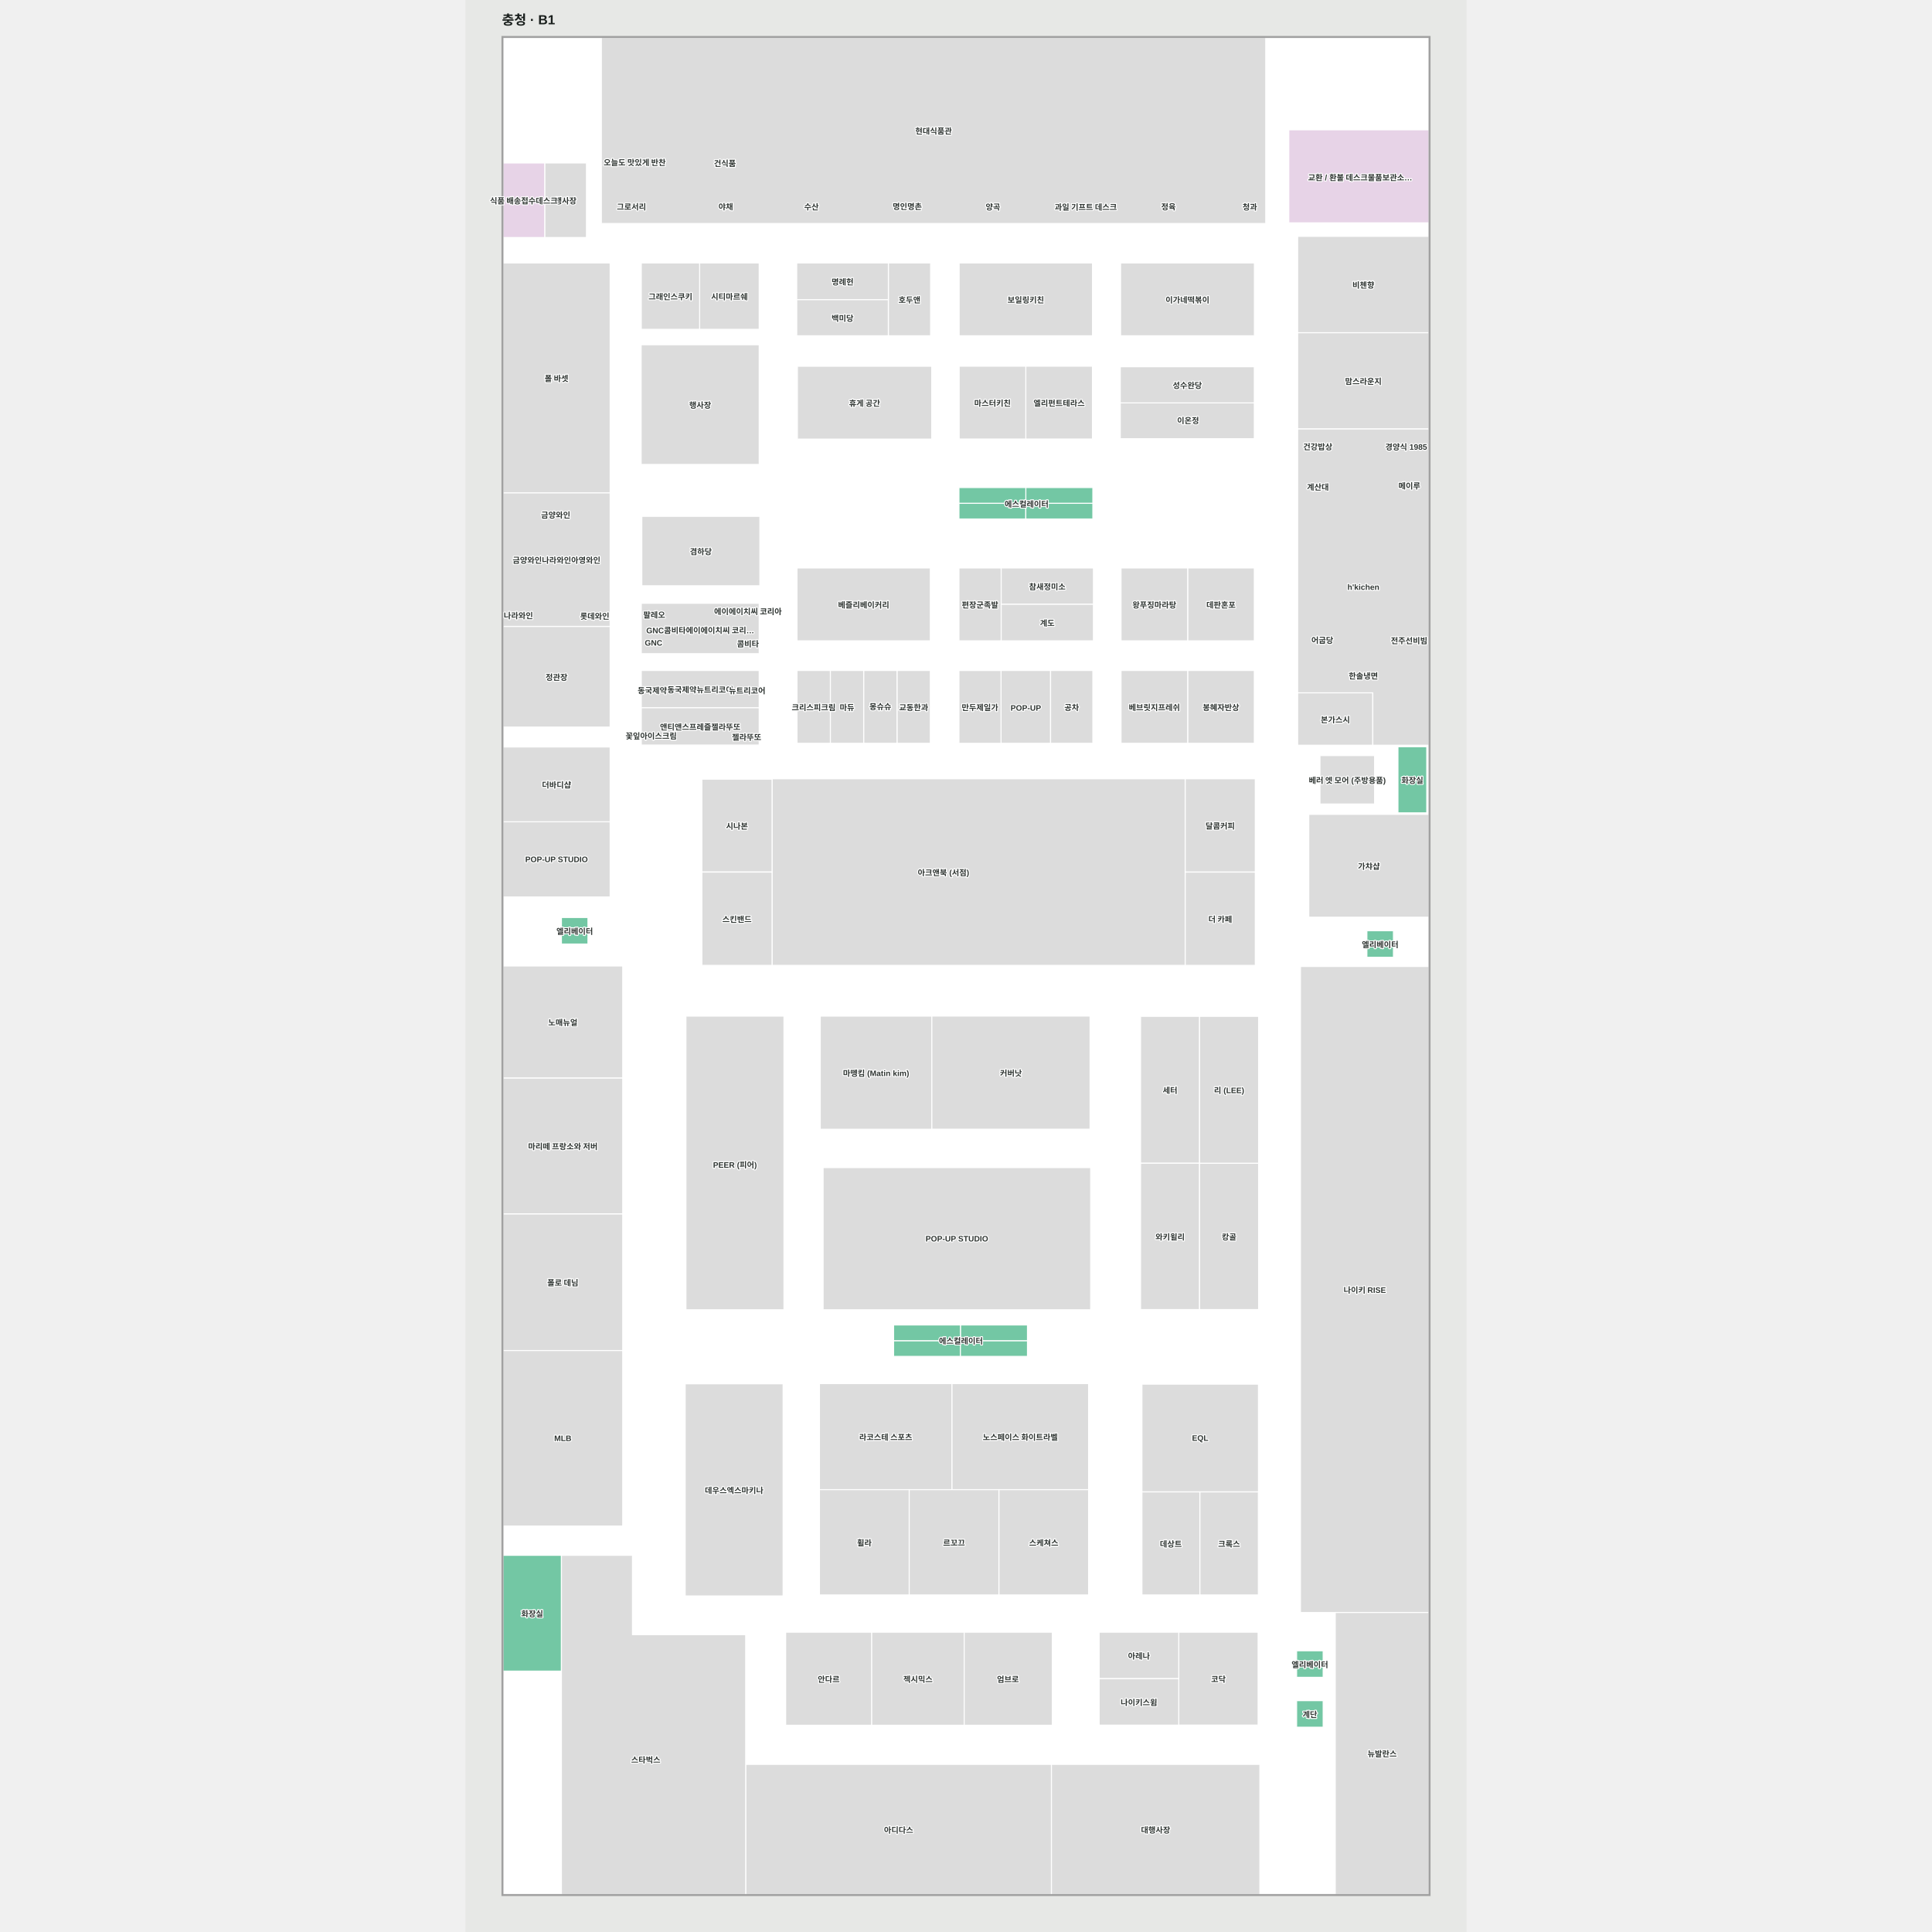
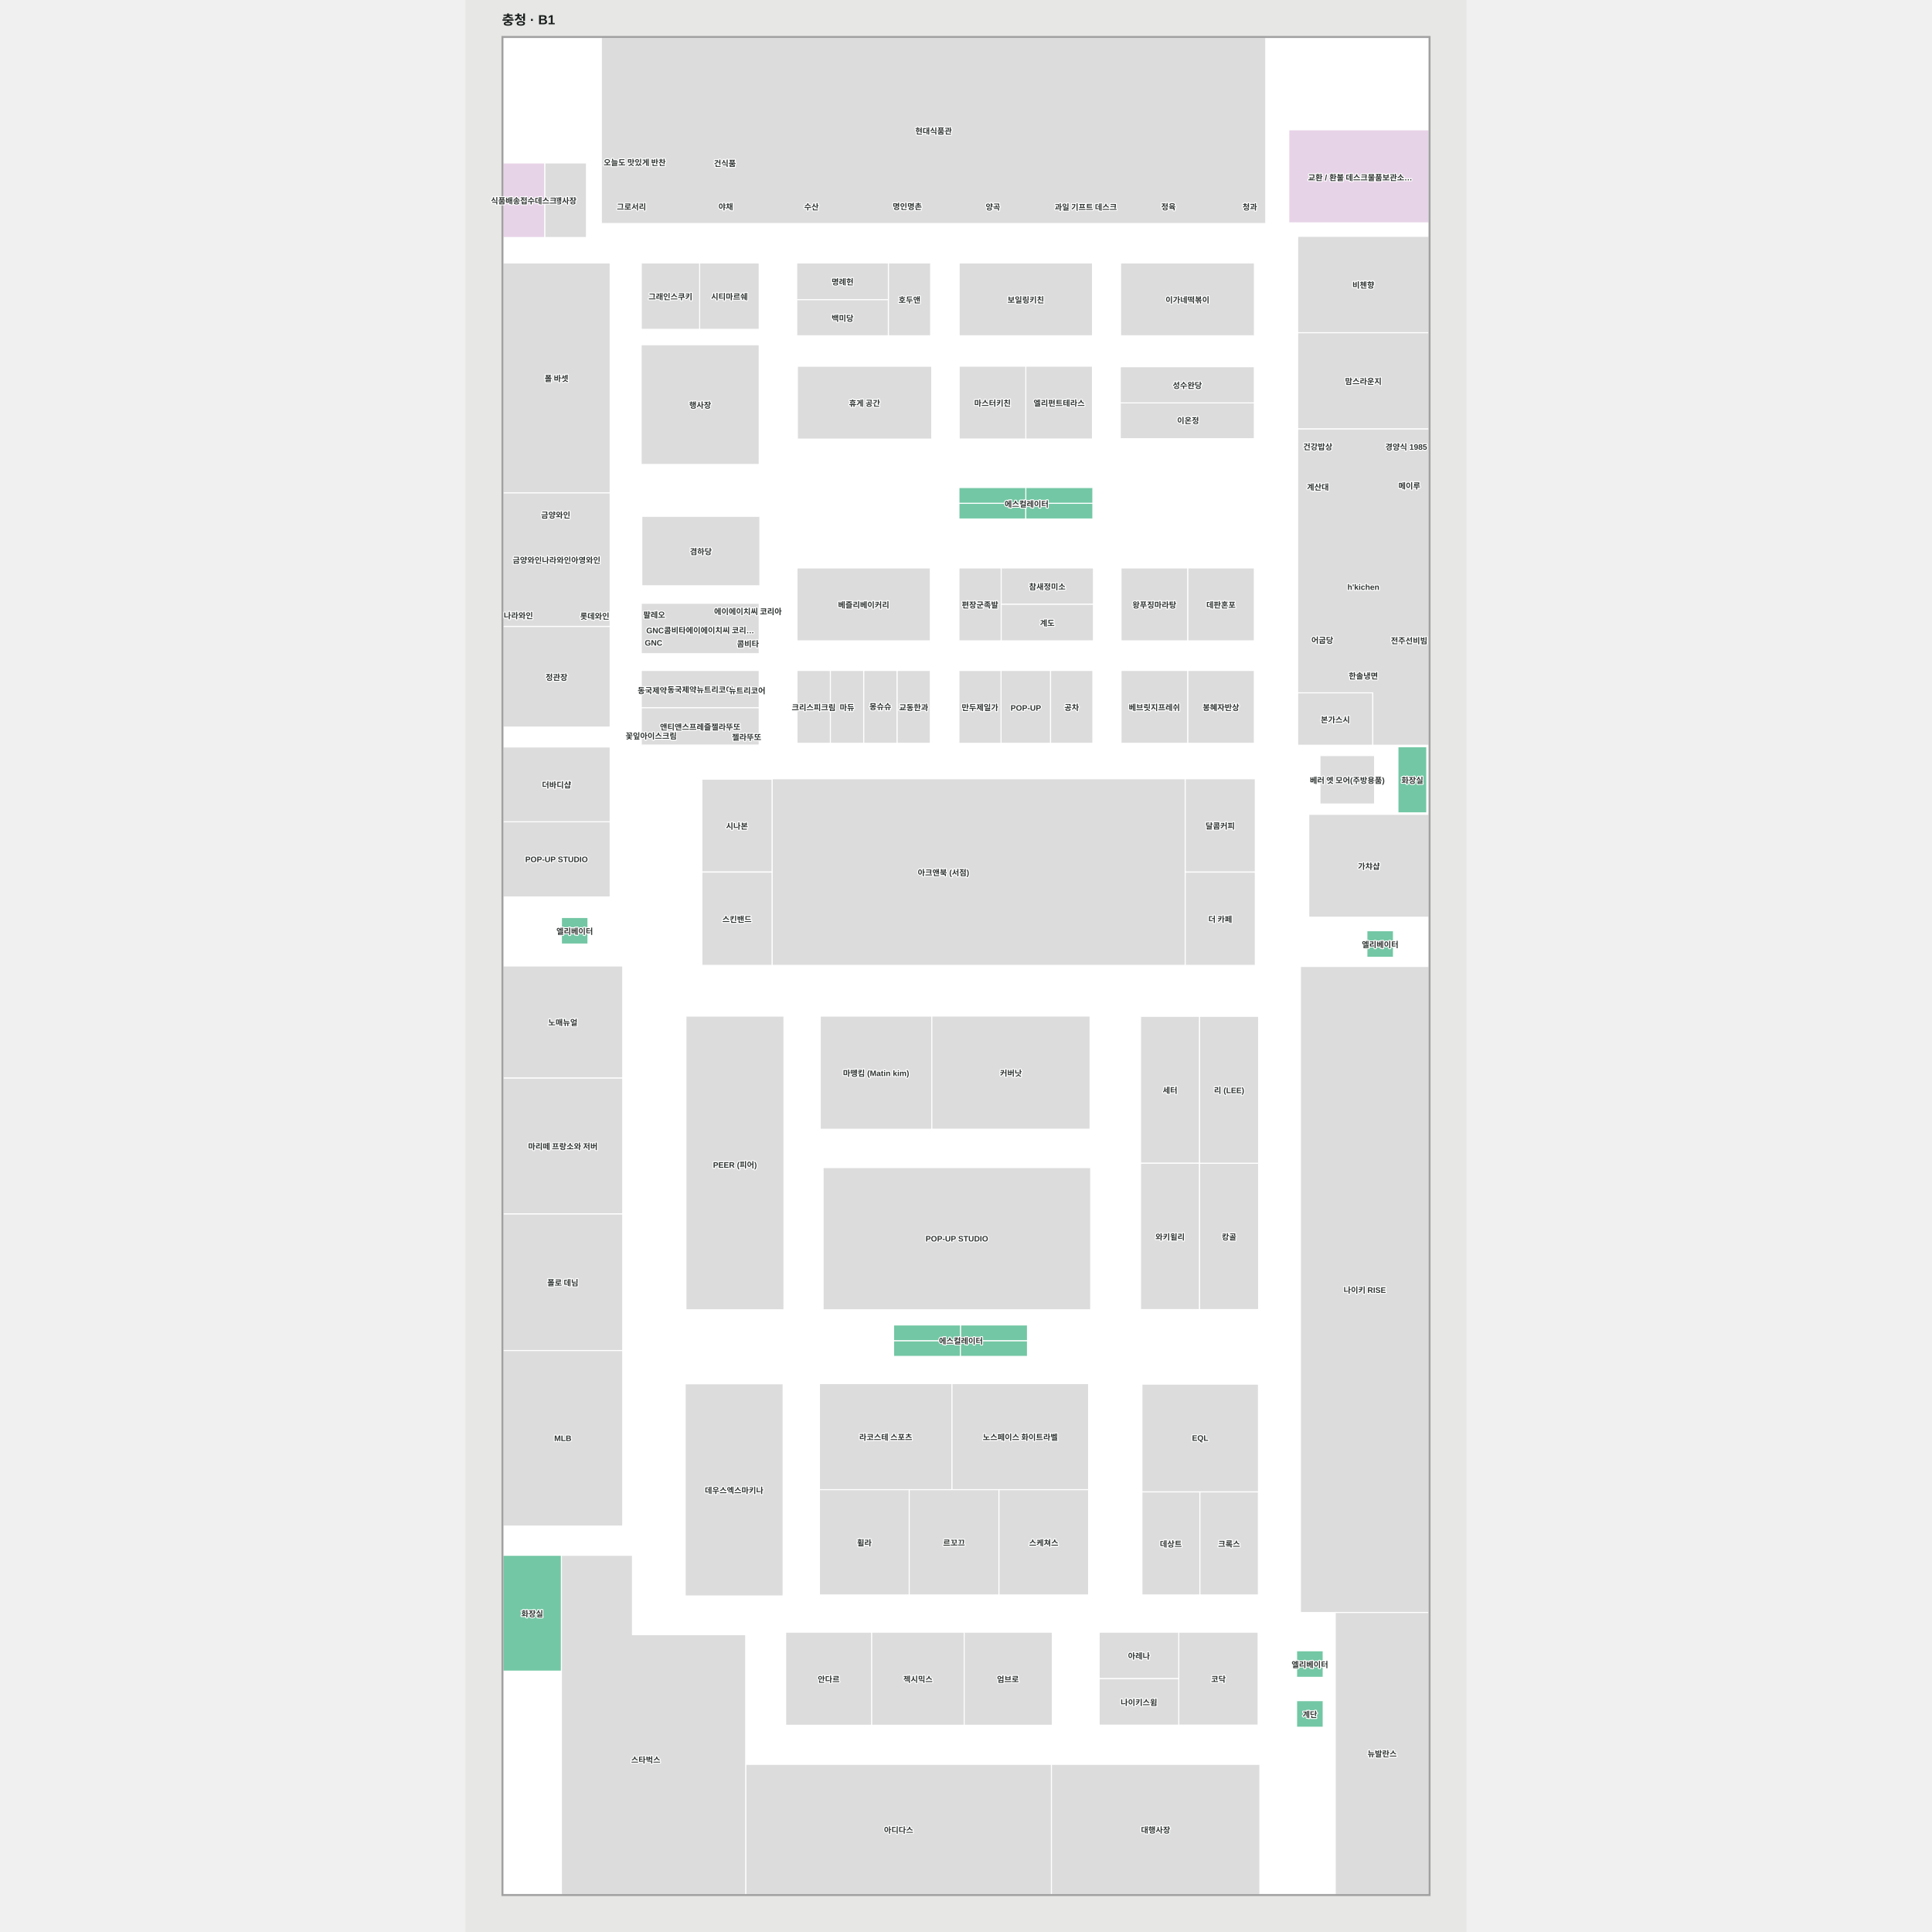
<svg xmlns="http://www.w3.org/2000/svg" viewBox="192.489 260.047 1509.395 2913.108" width="1200" height="1200" role="img" aria-labelledby="title desc">
  <rect x="192.489" y="260.047" width="1509.395" height="2913.108" fill="#e7e8e6" />
  <g>
    <polygon points="1645.38,3116.66 248.99,3116.66 248.99,316.55 1645.38,316.55" fill="#ffffff" fill-opacity="1" stroke="#ffffff" stroke-width="1.5" />
    <polygon points="1466.91,1433.94 1466.91,1487.75 1473.37,1487.75 1473.37,1433.94" fill="#ffffff" fill-opacity="1" stroke="#ffffff" stroke-width="1.5" />
  </g>
  <g>
    <polygon points="573.76,492.14 573.76,512.14 593.76,512.14 593.76,492.14" fill="#dcdcdc" fill-opacity="1" stroke="#ffffff" stroke-width="1.5" />
    <polygon points="1645.38,1717.31 1451.51,1717.31 1451.51,2691.44 1645.38,2691.44" fill="#dcdcdc" fill-opacity="1" stroke="#ffffff" stroke-width="1.5" />
    <polygon points="1299.39,1792.51 1210.41,1792.51 1210.41,2014.00 1299.39,2014.00" fill="#dcdcdc" fill-opacity="1" stroke="#ffffff" stroke-width="1.5" />
    <polygon points="1267.98,2721.13 1387.59,2721.13 1387.59,2861.12 1267.98,2861.12" fill="#dcdcdc" fill-opacity="1" stroke="#ffffff" stroke-width="1.5" />
    <polygon points="1267.98,2791.17 1147.98,2791.17 1147.98,2721.13 1267.98,2721.13" fill="#dcdcdc" fill-opacity="1" stroke="#ffffff" stroke-width="1.5" />
    <polygon points="805.04,2721.13 675.30,2721.13 675.30,2861.40 805.04,2861.40" fill="#dcdcdc" fill-opacity="1" stroke="#ffffff" stroke-width="1.5" />
    <polygon points="926.10,2346.27 726.24,2346.27 726.24,2506.17 926.10,2506.17" fill="#dcdcdc" fill-opacity="1" stroke="#ffffff" stroke-width="1.5" />
    <polygon points="895.71,1792.19 727.48,1792.19 727.48,1962.73 895.71,1962.73" fill="#dcdcdc" fill-opacity="1" stroke="#ffffff" stroke-width="1.5" />
    <polygon points="1135.14,2020.62 731.74,2020.62 731.74,2234.94 1135.14,2234.94" fill="#dcdcdc" fill-opacity="1" stroke="#ffffff" stroke-width="1.5" />
    <polygon points="1388.15,2347.11 1212.48,2347.11 1212.48,2509.57 1388.15,2509.57" fill="#dcdcdc" fill-opacity="1" stroke="#ffffff" stroke-width="1.5" />
    <polygon points="1388.00,2509.57 1299.75,2509.57 1299.75,2664.93 1388.00,2664.93" fill="#dcdcdc" fill-opacity="1" stroke="#ffffff" stroke-width="1.5" />
    <polygon points="1299.73,2509.57 1212.48,2509.57 1212.48,2664.93 1299.73,2664.93" fill="#dcdcdc" fill-opacity="1" stroke="#ffffff" stroke-width="1.5" />
    <polygon points="1277.61,1574.92 1383.36,1574.92 1383.36,1434.33 1277.61,1434.33" fill="#dcdcdc" fill-opacity="1" stroke="#ffffff" stroke-width="1.5" />
    <polygon points="1277.61,1575.03 1383.36,1575.03 1383.36,1715.63 1277.61,1715.63" fill="#dcdcdc" fill-opacity="1" stroke="#ffffff" stroke-width="1.5" />
    <polygon points="1277.61,1715.63 654.84,1715.63 654.84,1434.33 1277.61,1434.33" fill="#dcdcdc" fill-opacity="1" stroke="#ffffff" stroke-width="1.5" />
    <polygon points="654.73,1574.77 548.97,1574.77 548.97,1434.94 654.73,1434.94" fill="#dcdcdc" fill-opacity="1" stroke="#ffffff" stroke-width="1.5" />
    <polygon points="1137.89,656.52 936.84,656.52 936.84,766.30 1137.89,766.30" fill="#dcdcdc" fill-opacity="1" stroke="#ffffff" stroke-width="1.5" />
    <polygon points="893.42,1116.46 692.37,1116.46 692.37,1226.24 893.42,1226.24" fill="#dcdcdc" fill-opacity="1" stroke="#ffffff" stroke-width="1.5" />
    <polygon points="1381.87,1116.46 1281.42,1116.46 1281.42,1226.24 1381.87,1226.24" fill="#dcdcdc" fill-opacity="1" stroke="#ffffff" stroke-width="1.5" />
    <polygon points="1180.97,1116.46 1180.97,1226.24 1281.42,1226.24 1281.42,1116.46" fill="#dcdcdc" fill-opacity="1" stroke="#ffffff" stroke-width="1.5" />
    <polygon points="1137.82,812.22 1037.37,812.22 1037.37,922.00 1137.82,922.00" fill="#dcdcdc" fill-opacity="1" stroke="#ffffff" stroke-width="1.5" />
    <polygon points="936.91,812.22 936.91,922.00 1037.37,922.00 1037.37,812.22" fill="#dcdcdc" fill-opacity="1" stroke="#ffffff" stroke-width="1.5" />
    <polygon points="1381.87,867.53 1179.83,867.53 1179.83,921.50 1381.87,921.50" fill="#dcdcdc" fill-opacity="1" stroke="#ffffff" stroke-width="1.5" />
    <polygon points="1179.83,813.06 1179.83,867.53 1381.87,867.53 1381.87,813.06" fill="#dcdcdc" fill-opacity="1" stroke="#ffffff" stroke-width="1.5" />
    <polygon points="1382.02,656.52 1180.29,656.52 1180.29,766.30 1382.02,766.30" fill="#dcdcdc" fill-opacity="1" stroke="#ffffff" stroke-width="1.5" />
    <polygon points="1381.87,1271.02 1281.42,1271.02 1281.42,1380.80 1381.87,1380.80" fill="#dcdcdc" fill-opacity="1" stroke="#ffffff" stroke-width="1.5" />
    <polygon points="1180.97,1271.02 1180.97,1380.80 1281.42,1380.80 1281.42,1271.02" fill="#dcdcdc" fill-opacity="1" stroke="#ffffff" stroke-width="1.5" />
    <polygon points="893.81,656.52 830.13,656.52 830.13,766.30 893.81,766.30" fill="#dcdcdc" fill-opacity="1" stroke="#ffffff" stroke-width="1.5" />
    <polygon points="691.99,656.52 691.99,711.95 830.13,711.95 830.13,656.52" fill="#dcdcdc" fill-opacity="1" stroke="#ffffff" stroke-width="1.5" />
    <polygon points="1000.16,1116.46 1000.16,1171.21 1139.33,1171.21 1139.33,1116.46" fill="#dcdcdc" fill-opacity="1" stroke="#ffffff" stroke-width="1.5" />
    <polygon points="1139.30,1171.21 1000.16,1171.21 1000.16,1226.24 1139.30,1226.24" fill="#dcdcdc" fill-opacity="1" stroke="#ffffff" stroke-width="1.5" />
    <polygon points="936.59,1116.46 936.59,1226.24 1000.16,1226.24 1000.16,1116.46" fill="#dcdcdc" fill-opacity="1" stroke="#ffffff" stroke-width="1.5" />
    <polygon points="1000.00,1271.02 1000.00,1380.80 1074.73,1380.80 1074.73,1271.02" fill="#dcdcdc" fill-opacity="1" stroke="#ffffff" stroke-width="1.5" />
    <polygon points="1138.42,1271.02 1074.73,1271.02 1074.73,1380.80 1138.42,1380.80" fill="#dcdcdc" fill-opacity="1" stroke="#ffffff" stroke-width="1.5" />
    <polygon points="936.59,1271.05 936.59,1380.83 1000.00,1380.83 1000.00,1271.05" fill="#dcdcdc" fill-opacity="1" stroke="#ffffff" stroke-width="1.5" />
    <polygon points="893.42,1271.02 843.16,1271.02 843.16,1380.80 893.42,1380.80" fill="#dcdcdc" fill-opacity="1" stroke="#ffffff" stroke-width="1.5" />
    <polygon points="792.90,1271.02 792.90,1380.80 843.16,1380.80 843.16,1271.02" fill="#dcdcdc" fill-opacity="1" stroke="#ffffff" stroke-width="1.5" />
    <polygon points="742.64,1271.02 742.64,1380.80 792.90,1380.80 792.90,1271.02" fill="#dcdcdc" fill-opacity="1" stroke="#ffffff" stroke-width="1.5" />
    <polygon points="692.37,1271.02 692.37,1380.80 742.64,1380.80 742.64,1271.02" fill="#dcdcdc" fill-opacity="1" stroke="#ffffff" stroke-width="1.5" />
    <polygon points="636.35,1143.24 458.40,1143.24 458.40,1038.56 636.35,1038.56" fill="#dcdcdc" fill-opacity="1" stroke="#ffffff" stroke-width="1.5" />
    <polygon points="635.34,960.33 457.40,960.33 457.40,779.88 635.34,779.88" fill="#dcdcdc" fill-opacity="1" stroke="#ffffff" stroke-width="1.5" />
    <polygon points="635.34,756.56 545.53,756.56 545.53,656.52 635.34,656.52" fill="#dcdcdc" fill-opacity="1" stroke="#ffffff" stroke-width="1.5" />
    <polygon points="545.53,756.56 457.62,756.56 457.62,656.52 545.53,656.52" fill="#dcdcdc" fill-opacity="1" stroke="#ffffff" stroke-width="1.5" />
    <polygon points="248.99,2605.20 248.99,2779.78 337.17,2779.78 337.17,2605.20" fill="#73c7a4" fill-opacity="1" stroke="#ffffff" stroke-width="1.5" />
    <polygon points="429.59,2090.28 248.99,2090.28 248.99,2296.43 429.59,2296.43" fill="#dcdcdc" fill-opacity="1" stroke="#ffffff" stroke-width="1.5" />
    <polygon points="248.99,2296.43 248.99,2561.05 429.59,2561.05 429.59,2296.43" fill="#dcdcdc" fill-opacity="1" stroke="#ffffff" stroke-width="1.5" />
    <polygon points="429.59,1885.38 248.99,1885.38 248.99,2090.28 429.59,2090.28" fill="#dcdcdc" fill-opacity="1" stroke="#ffffff" stroke-width="1.5" />
    <polygon points="429.59,1716.60 248.99,1716.60 248.99,1885.38 429.59,1885.38" fill="#dcdcdc" fill-opacity="1" stroke="#ffffff" stroke-width="1.5" />
    <polygon points="1390.25,2920.40 1075.91,2920.40 1075.91,3116.66 1390.25,3116.66" fill="#dcdcdc" fill-opacity="1" stroke="#ffffff" stroke-width="1.5" />
    <polygon points="1503.99,2691.45 1503.99,3116.66 1645.38,3116.66 1645.38,2691.45" fill="#dcdcdc" fill-opacity="1" stroke="#ffffff" stroke-width="1.5" />
    <polygon points="1447.30,1304.64 1447.30,1383.66 1560.57,1383.66 1560.57,1304.64" fill="#dcdcdc" fill-opacity="1" stroke="#ffffff" stroke-width="1.5" />
    <polygon points="1480.91,1399.33 1480.91,1472.33 1563.23,1472.33 1563.23,1399.33" fill="#dcdcdc" fill-opacity="1" stroke="#ffffff" stroke-width="1.5" />
    <polygon points="1645.38,761.66 1447.30,761.66 1447.30,906.88 1645.38,906.88" fill="#dcdcdc" fill-opacity="1" stroke="#ffffff" stroke-width="1.5" />
    <polygon points="1645.38,616.44 1447.30,616.44 1447.30,761.66 1645.38,761.66" fill="#dcdcdc" fill-opacity="1" stroke="#ffffff" stroke-width="1.5" />
    <polygon points="1645.38,455.79 1433.92,455.79 1433.92,596.03 1645.38,596.03" fill="#e7d3e7" fill-opacity="1" stroke="#ffffff" stroke-width="1.5" />
    <polygon points="1464.08,1642.99 1645.38,1642.99 1645.38,1487.96 1464.08,1487.96" fill="#dcdcdc" fill-opacity="1" stroke="#ffffff" stroke-width="1.5" />
    <polygon points="374.92,505.79 311.95,505.79 311.95,618.17 374.92,618.17" fill="#dcdcdc" fill-opacity="1" stroke="#ffffff" stroke-width="1.5" />
    <polygon points="248.99,505.79 248.99,618.17 311.95,618.17 311.95,505.79" fill="#e7d3e7" fill-opacity="1" stroke="#ffffff" stroke-width="1.5" />
    <polygon points="410.60,1204.52 248.99,1204.52 248.99,1356.34 410.60,1356.34" fill="#dcdcdc" fill-opacity="1" stroke="#ffffff" stroke-width="1.5" />
    <polygon points="248.99,1612.46 410.60,1612.46 410.60,1499.16 248.99,1499.16" fill="#dcdcdc" fill-opacity="1" stroke="#ffffff" stroke-width="1.5" />
    <polygon points="248.99,1499.16 410.60,1499.16 410.60,1386.35 248.99,1386.35" fill="#dcdcdc" fill-opacity="1" stroke="#ffffff" stroke-width="1.5" />
    <polygon points="410.60,656.52 248.99,656.52 248.99,1003.29 410.60,1003.29" fill="#dcdcdc" fill-opacity="1" stroke="#ffffff" stroke-width="1.5" />
    <polygon points="838.01,2281.54 838.01,2305.22 938.78,2305.22 938.78,2281.54" fill="#73c7a4" fill-opacity="1" stroke="#ffffff" stroke-width="1.5" />
    <polygon points="1039.84,2281.54 938.78,2281.54 938.78,2305.22 1039.84,2305.22" fill="#73c7a4" fill-opacity="1" stroke="#ffffff" stroke-width="1.5" />
    <polygon points="1039.84,2281.54 1039.84,2257.87 938.78,2257.87 938.78,2281.54" fill="#73c7a4" fill-opacity="1" stroke="#ffffff" stroke-width="1.5" />
    <polygon points="938.78,2257.87 838.01,2257.87 838.01,2281.54 938.78,2281.54" fill="#73c7a4" fill-opacity="1" stroke="#ffffff" stroke-width="1.5" />
    <polygon points="936.59,1018.88 936.59,1042.55 1037.37,1042.55 1037.37,1018.88" fill="#73c7a4" fill-opacity="1" stroke="#ffffff" stroke-width="1.5" />
    <polygon points="1138.42,1018.88 1037.37,1018.88 1037.37,1042.55 1138.42,1042.55" fill="#73c7a4" fill-opacity="1" stroke="#ffffff" stroke-width="1.5" />
    <polygon points="1138.42,1018.88 1138.42,995.20 1037.37,995.20 1037.37,1018.88" fill="#73c7a4" fill-opacity="1" stroke="#ffffff" stroke-width="1.5" />
    <polygon points="1037.37,995.20 936.59,995.20 936.59,1018.88 1037.37,1018.88" fill="#73c7a4" fill-opacity="1" stroke="#ffffff" stroke-width="1.5" />
    <polygon points="377.17,1683.46 337.17,1683.46 337.17,1643.46 377.17,1643.46" fill="#73c7a4" fill-opacity="1" stroke="#ffffff" stroke-width="1.5" />
    <polygon points="1591.68,1703.46 1551.68,1703.46 1551.68,1663.46 1591.68,1663.46" fill="#73c7a4" fill-opacity="1" stroke="#ffffff" stroke-width="1.5" />
    <polygon points="1485.70,2789.12 1445.70,2789.12 1445.70,2749.12 1485.70,2749.12" fill="#73c7a4" fill-opacity="1" stroke="#ffffff" stroke-width="1.5" />
    <polygon points="1485.70,2864.35 1445.70,2864.35 1445.70,2824.35 1485.70,2824.35" fill="#73c7a4" fill-opacity="1" stroke="#ffffff" stroke-width="1.5" />
    <polygon points="463.42,1360.53 463.42,1380.53 483.42,1380.53 483.42,1360.53" fill="#dcdcdc" fill-opacity="1" stroke="#ffffff" stroke-width="1.5" />
    <polygon points="606.39,1360.80 606.39,1380.80 626.39,1380.80 626.39,1360.80" fill="#dcdcdc" fill-opacity="1" stroke="#ffffff" stroke-width="1.5" />
    <polygon points="467.27,1222.47 467.27,1242.47 487.27,1242.47 487.27,1222.47" fill="#dcdcdc" fill-opacity="1" stroke="#ffffff" stroke-width="1.5" />
    <polygon points="606.24,1222.74 606.24,1242.74 626.24,1242.74 626.24,1222.74" fill="#dcdcdc" fill-opacity="1" stroke="#ffffff" stroke-width="1.5" />
    <polygon points="606.39,1175.12 606.39,1195.12 626.39,1195.12 626.39,1175.12" fill="#dcdcdc" fill-opacity="1" stroke="#ffffff" stroke-width="1.5" />
    <polygon points="464.19,1290.35 464.19,1310.35 484.19,1310.35 484.19,1290.35" fill="#dcdcdc" fill-opacity="1" stroke="#ffffff" stroke-width="1.5" />
    <polygon points="607.15,1290.62 607.15,1310.62 627.15,1310.62 627.15,1290.62" fill="#dcdcdc" fill-opacity="1" stroke="#ffffff" stroke-width="1.5" />
    <polygon points="1464.72,919.93 1464.72,939.93 1484.72,939.93 1484.72,919.93" fill="#dcdcdc" fill-opacity="1" stroke="#ffffff" stroke-width="1.5" />
    <polygon points="1607.69,920.21 1607.69,940.21 1627.69,940.21 1627.69,920.21" fill="#dcdcdc" fill-opacity="1" stroke="#ffffff" stroke-width="1.5" />
    <polygon points="1464.73,981.59 1464.73,1001.59 1484.73,1001.59 1484.73,981.59" fill="#dcdcdc" fill-opacity="1" stroke="#ffffff" stroke-width="1.5" />
    <polygon points="1607.70,981.86 1607.70,1001.86 1627.70,1001.86 1627.70,981.86" fill="#dcdcdc" fill-opacity="1" stroke="#ffffff" stroke-width="1.5" />
    <polygon points="1460.86,1214.82 1460.86,1234.82 1480.86,1234.82 1480.86,1214.82" fill="#dcdcdc" fill-opacity="1" stroke="#ffffff" stroke-width="1.5" />
    <polygon points="1604.38,1216.24 1604.38,1236.24 1624.38,1236.24 1624.38,1216.24" fill="#dcdcdc" fill-opacity="1" stroke="#ffffff" stroke-width="1.5" />
    <polygon points="1536.34,1270.35 1536.34,1290.35 1556.34,1290.35 1556.34,1270.35" fill="#dcdcdc" fill-opacity="1" stroke="#ffffff" stroke-width="1.5" />
    <polygon points="258.36,1178.06 258.36,1198.06 278.36,1198.06 278.36,1178.06" fill="#dcdcdc" fill-opacity="1" stroke="#ffffff" stroke-width="1.5" />
    <polygon points="377.41,1178.33 377.41,1198.33 397.41,1198.33 397.41,1178.33" fill="#dcdcdc" fill-opacity="1" stroke="#ffffff" stroke-width="1.5" />
    <polygon points="319.29,1010.71 319.29,1030.71 339.29,1030.71 339.29,1010.71" fill="#dcdcdc" fill-opacity="1" stroke="#ffffff" stroke-width="1.5" />
    <polygon points="432.00,567.48 432.00,587.48 452.00,587.48 452.00,567.48" fill="#dcdcdc" fill-opacity="1" stroke="#ffffff" stroke-width="1.5" />
    <polygon points="574.96,567.75 574.96,587.75 594.96,587.75 594.96,567.75" fill="#dcdcdc" fill-opacity="1" stroke="#ffffff" stroke-width="1.5" />
    <polygon points="704.92,567.93 704.92,587.93 724.92,587.93 724.92,567.93" fill="#dcdcdc" fill-opacity="1" stroke="#ffffff" stroke-width="1.5" />
    <polygon points="847.88,568.20 847.88,588.20 867.88,588.20 867.88,568.20" fill="#dcdcdc" fill-opacity="1" stroke="#ffffff" stroke-width="1.5" />
    <polygon points="977.84,567.29 977.84,587.29 997.84,587.29 997.84,567.29" fill="#dcdcdc" fill-opacity="1" stroke="#ffffff" stroke-width="1.5" />
    <polygon points="1117.80,567.56 1117.80,587.56 1137.80,587.56 1137.80,567.56" fill="#dcdcdc" fill-opacity="1" stroke="#ffffff" stroke-width="1.5" />
    <polygon points="1240.97,565.56 1240.97,585.56 1260.97,585.56 1260.97,565.56" fill="#dcdcdc" fill-opacity="1" stroke="#ffffff" stroke-width="1.5" />
    <polygon points="1372.93,565.83 1372.93,585.83 1392.93,585.83 1392.93,565.83" fill="#dcdcdc" fill-opacity="1" stroke="#ffffff" stroke-width="1.5" />
    <polygon points="432.28,494.25 432.28,514.25 452.28,514.25 452.28,494.25" fill="#dcdcdc" fill-opacity="1" stroke="#ffffff" stroke-width="1.5" />
    <polygon points="467.11,1176.44 467.11,1196.44 487.11,1196.44 487.11,1176.44" fill="#dcdcdc" fill-opacity="1" stroke="#ffffff" stroke-width="1.5" />
    <polygon points="1134.20,1792.08 895.71,1792.08 895.71,1962.62 1134.20,1962.62" fill="#dcdcdc" fill-opacity="1" stroke="#ffffff" stroke-width="1.5" />
    <polygon points="944.51,2721.13 805.04,2721.13 805.04,2861.40 944.51,2861.40" fill="#dcdcdc" fill-opacity="1" stroke="#ffffff" stroke-width="1.5" />
    <polygon points="1077.36,2721.13 944.51,2721.13 944.51,2861.40 1077.36,2861.40" fill="#dcdcdc" fill-opacity="1" stroke="#ffffff" stroke-width="1.5" />
    <polygon points="671.38,2666.42 523.78,2666.42 523.78,2346.58 671.38,2346.58" fill="#dcdcdc" fill-opacity="1" stroke="#ffffff" stroke-width="1.5" />
    <polygon points="524.92,2234.94 672.71,2234.94 672.71,1792.19 524.92,1792.19" fill="#dcdcdc" fill-opacity="1" stroke="#ffffff" stroke-width="1.5" />
    <polygon points="1132.02,2506.17 926.10,2506.17 926.10,2346.27 1132.02,2346.27" fill="#dcdcdc" fill-opacity="1" stroke="#ffffff" stroke-width="1.5" />
    <polygon points="996.76,2506.17 1132.02,2506.17 1132.02,2664.93 996.76,2664.93" fill="#dcdcdc" fill-opacity="1" stroke="#ffffff" stroke-width="1.5" />
    <polygon points="861.50,2506.17 996.76,2506.17 996.76,2664.93 861.50,2664.93" fill="#dcdcdc" fill-opacity="1" stroke="#ffffff" stroke-width="1.5" />
    <polygon points="726.24,2506.17 861.50,2506.17 861.50,2664.93 726.24,2664.93" fill="#dcdcdc" fill-opacity="1" stroke="#ffffff" stroke-width="1.5" />
    <polygon points="692.00,711.95 692.00,766.30 830.05,766.30 830.05,711.95" fill="#dcdcdc" fill-opacity="1" stroke="#ffffff" stroke-width="1.5" />
    <polygon points="1267.98,2861.21 1147.98,2861.21 1147.98,2791.17 1267.98,2791.17" fill="#dcdcdc" fill-opacity="1" stroke="#ffffff" stroke-width="1.5" />
    <polygon points="614.98,2920.40 614.98,3116.66 1075.91,3116.66 1075.91,2920.40" fill="#dcdcdc" fill-opacity="1" stroke="#ffffff" stroke-width="1.5" />
    <polygon points="444.27,2605.20 337.17,2605.20 337.17,3116.66 614.98,3116.66 614.98,2724.82 444.27,2724.82" fill="#dcdcdc" fill-opacity="1" stroke="#ffffff" stroke-width="1.5" />
    <polygon points="1299.39,2014.00 1210.41,2014.00 1210.41,2234.59 1299.39,2234.59" fill="#dcdcdc" fill-opacity="1" stroke="#ffffff" stroke-width="1.5" />
    <polygon points="1388.36,2014.00 1299.39,2014.00 1299.39,2234.59 1388.36,2234.59" fill="#dcdcdc" fill-opacity="1" stroke="#ffffff" stroke-width="1.5" />
    <polygon points="1399.16,597.03 1399.16,316.55 397.40,316.55 397.40,597.03" fill="#dcdcdc" fill-opacity="1" stroke="#ffffff" stroke-width="1.5" />
    <polygon points="1645.38,906.88 1447.30,906.88 1447.30,1304.64 1560.57,1304.64 1560.57,1383.66 1645.38,1383.66" fill="#dcdcdc" fill-opacity="1" stroke="#ffffff" stroke-width="1.5" />
    <polygon points="1388.36,1792.51 1299.39,1792.51 1299.39,2014.00 1388.36,2014.00" fill="#dcdcdc" fill-opacity="1" stroke="#ffffff" stroke-width="1.5" />
    <polygon points="410.60,1003.29 248.99,1003.29 248.99,1204.52 410.60,1204.52" fill="#dcdcdc" fill-opacity="1" stroke="#ffffff" stroke-width="1.5" />
    <polygon points="247.49,315.05 247.49,1618.75 248.99,1618.75 248.99,316.55 1645.38,316.55 1645.38,3116.66 248.99,3116.66 248.99,1618.75 247.49,1618.75 247.49,3118.16 1646.88,3118.16 1646.88,315.05" fill="#a1a1a1" fill-opacity="1" stroke="#a1a1a1" stroke-width="1.5" />
    <polygon points="635.34,1245.68 457.62,1245.68 457.62,1169.69 635.34,1169.69" fill="#dcdcdc" fill-opacity="1" stroke="#ffffff" stroke-width="1.5" />
    <polygon points="635.34,1327.27 457.62,1327.27 457.62,1271.02 635.34,1271.02" fill="#dcdcdc" fill-opacity="1" stroke="#ffffff" stroke-width="1.5" />
    <polygon points="635.34,1383.44 457.62,1383.44 457.62,1327.27 635.34,1327.27" fill="#dcdcdc" fill-opacity="1" stroke="#ffffff" stroke-width="1.5" />
    <polygon points="1598.51,1385.98 1598.51,1485.68 1641.88,1485.68 1641.88,1385.98" fill="#73c7a4" fill-opacity="1" stroke="#ffffff" stroke-width="1.5" />
    <polygon points="548.97,1575.03 654.73,1575.03 654.73,1715.63 548.97,1715.63" fill="#dcdcdc" fill-opacity="1" stroke="#ffffff" stroke-width="1.5" />
    <polygon points="895.49,812.32 693.02,812.32 693.02,922.10 895.49,922.10" fill="#dcdcdc" fill-opacity="1" stroke="#ffffff" stroke-width="1.5" />
  </g>
  <g font-family="Arial, 'Noto Sans KR', sans-serif" font-size="12" font-weight="600" fill="#303633" stroke="#fff" stroke-width="3" paint-order="stroke" stroke-linejoin="round">
    <text x="898.281" y="456.787" text-anchor="middle" dominant-baseline="central">현대식품관</text>
    <text x="343.437" y="561.977" text-anchor="middle" dominant-baseline="central">행사장</text>
-     <text x="280.472" y="561.977" text-anchor="middle" dominant-baseline="central">식품 
+     <text x="280.472" y="561.977" text-anchor="middle" dominant-baseline="central">식품
배송
접수
데스크</text>
    <text x="329.793" y="829.906" text-anchor="middle" dominant-baseline="central">폴 바셋</text>
    <text x="501.575" y="706.541" text-anchor="middle" dominant-baseline="central">그래인스
쿠키</text>
    <text x="590.438" y="706.541" text-anchor="middle" dominant-baseline="central">시티
마르쉐</text>
    <text x="546.37" y="870.109" text-anchor="middle" dominant-baseline="central">행사장</text>
    <text x="1037.366" y="711.411" text-anchor="middle" dominant-baseline="central">보일링키친</text>
    <text x="1087.594" y="867.108" text-anchor="middle" dominant-baseline="central">엘리펀트
테라스</text>
    <text x="761.056" y="684.236" text-anchor="middle" dominant-baseline="central">명례헌</text>
    <text x="861.967" y="711.411" text-anchor="middle" dominant-baseline="central">호두앤</text>
    <text x="987.139" y="867.108" text-anchor="middle" dominant-baseline="central">마스터키친</text>
    <text x="1281.152" y="711.411" text-anchor="middle" dominant-baseline="central">이가네떡볶이</text>
    <text x="1282.036" y="893.33" text-anchor="middle" dominant-baseline="central">이온정</text>
    <text x="1280.853" y="840.295" text-anchor="middle" dominant-baseline="central">성수완당</text>
    <text x="1546.34" y="689.051" text-anchor="middle" dominant-baseline="central">비첸향</text>
    <text x="1541.472" y="526.925" text-anchor="middle" dominant-baseline="central">교환 / 환불 데스크
물품보관소…</text>
    <text x="1546.34" y="834.271" text-anchor="middle" dominant-baseline="central">맘스라운지</text>
    <text x="1546.34" y="1145.271" text-anchor="middle" dominant-baseline="central">h'kichen</text>
    <text x="1504.102" y="1344.47" text-anchor="middle" dominant-baseline="central">본가스시</text>
    <text x="1231.192" y="1171.35" text-anchor="middle" dominant-baseline="central">왕푸징
마라탕</text>
    <text x="1331.647" y="1171.35" text-anchor="middle" dominant-baseline="central">데판혼포</text>
    <text x="1231.192" y="1325.908" text-anchor="middle" dominant-baseline="central">베브릿지
프레쉬</text>
    <text x="1331.647" y="1325.908" text-anchor="middle" dominant-baseline="central">봉혜자
반상</text>
    <text x="1037.366" y="1327.488" text-anchor="middle" dominant-baseline="central">POP-UP</text>
    <text x="1069.748" y="1143.836" text-anchor="middle" dominant-baseline="central">참새정미소</text>
    <text x="968.379" y="1171.35" text-anchor="middle" dominant-baseline="central">편장군
족발</text>
    <text x="1069.73" y="1198.727" text-anchor="middle" dominant-baseline="central">계도</text>
    <text x="968.297" y="1325.937" text-anchor="middle" dominant-baseline="central">만두
제일가</text>
    <text x="1106.575" y="1325.908" text-anchor="middle" dominant-baseline="central">공차</text>
    <text x="792.898" y="1171.35" text-anchor="middle" dominant-baseline="central">베즐리베이커리</text>
    <text x="717.504" y="1325.908" text-anchor="middle" dominant-baseline="central">크리스피
크림</text>
    <text x="767.767" y="1325.908" text-anchor="middle" dominant-baseline="central">마듀</text>
    <text x="818.029" y="1324.607" text-anchor="middle" dominant-baseline="central">몽슈슈</text>
    <text x="868.292" y="1325.908" text-anchor="middle" dominant-baseline="central">교동
한과</text>
    <text x="547.378" y="1090.902" text-anchor="middle" dominant-baseline="central">겸하당</text>
    <text x="546.481" y="1207.687" text-anchor="middle" dominant-baseline="central">GNC
콤비타
에이에이치씨 코리…</text>
    <text x="546.481" y="1355.353" text-anchor="middle" dominant-baseline="central">앤티앤스프레즐
젤라뚜또</text>
    <text x="329.793" y="1280.431" text-anchor="middle" dominant-baseline="central">정관장</text>
    <text x="546.481" y="1299.141" text-anchor="middle" dominant-baseline="central">동국제약
뉴트리코어</text>
    <text x="329.793" y="1103.907" text-anchor="middle" dominant-baseline="central">금양와인
나라와인
아영와인</text>
    <text x="329.793" y="1442.753" text-anchor="middle" dominant-baseline="central">더바디샵</text>
    <text x="472.46" y="1368.925" text-anchor="middle" dominant-baseline="central">꽃잎아이스크림</text>
    <text x="616.389" y="1370.8" text-anchor="middle" dominant-baseline="central">젤라뚜또</text>
    <text x="329.793" y="1555.812" text-anchor="middle" dominant-baseline="central">POP-UP STUDIO</text>
    <text x="339.287" y="1800.993" text-anchor="middle" dominant-baseline="central">노매뉴얼</text>
    <text x="339.287" y="1987.833" text-anchor="middle" dominant-baseline="central">마리떼 프랑소와 저버</text>
    <text x="339.287" y="2193.354" text-anchor="middle" dominant-baseline="central">폴로 데님</text>
    <text x="339.287" y="2428.738" text-anchor="middle" dominant-baseline="central">MLB</text>
    <text x="601.85" y="1504.854" text-anchor="middle" dominant-baseline="central">시나본</text>
    <text x="913.191" y="1574.978" text-anchor="middle" dominant-baseline="central">아크앤북 (서점)</text>
    <text x="1330.486" y="1504.625" text-anchor="middle" dominant-baseline="central">달콤커피</text>
    <text x="1330.486" y="1645.328" text-anchor="middle" dominant-baseline="central">더 카페</text>
    <text x="1554.732" y="1565.473" text-anchor="middle" dominant-baseline="central">가챠샵</text>
    <text x="598.812" y="2013.566" text-anchor="middle" dominant-baseline="central">PEER (피어)</text>
    <text x="811.595" y="1877.46" text-anchor="middle" dominant-baseline="central">마뗑킴 (Matin kim)</text>
    <text x="1014.954" y="1877.347" text-anchor="middle" dominant-baseline="central">커버낫</text>
    <text x="933.44" y="2127.78" text-anchor="middle" dominant-baseline="central">POP-UP STUDIO</text>
    <text x="1254.901" y="1903.255" text-anchor="middle" dominant-baseline="central">세터</text>
    <text x="1343.875" y="1903.255" text-anchor="middle" dominant-baseline="central">리 (LEE)</text>
    <text x="1254.901" y="2124.294" text-anchor="middle" dominant-baseline="central">와키윌리</text>
    <text x="1343.875" y="2124.294" text-anchor="middle" dominant-baseline="central">캉골</text>
    <text x="1548.445" y="2204.376" text-anchor="middle" dominant-baseline="central">나이키 RISE</text>
    <text x="1300.314" y="2428.342" text-anchor="middle" dominant-baseline="central">EQL</text>
    <text x="1256.103" y="2587.251" text-anchor="middle" dominant-baseline="central">데상트</text>
    <text x="1343.875" y="2587.251" text-anchor="middle" dominant-baseline="central">크록스</text>
    <text x="1064.391" y="2585.552" text-anchor="middle" dominant-baseline="central">스케쳐스</text>
    <text x="1029.06" y="2426.223" text-anchor="middle" dominant-baseline="central">노스페이스 화이트라벨</text>
    <text x="929.13" y="2585.552" text-anchor="middle" dominant-baseline="central">르꼬끄</text>
    <text x="826.169" y="2426.223" text-anchor="middle" dominant-baseline="central">라코스테 스포츠</text>
    <text x="793.87" y="2585.552" text-anchor="middle" dominant-baseline="central">휠라</text>
    <text x="597.577" y="2506.498" text-anchor="middle" dominant-baseline="central">데우스엑스마키나</text>
    <text x="464.327" y="2912.744" text-anchor="middle" dominant-baseline="central">스타벅스</text>
    <text x="1207.979" y="2756.15" text-anchor="middle" dominant-baseline="central">아레나</text>
    <text x="1327.782" y="2791.126" text-anchor="middle" dominant-baseline="central">코닥</text>
    <text x="1574.688" y="2903.629" text-anchor="middle" dominant-baseline="central">뉴발란스</text>
    <text x="1233.081" y="3018.527" text-anchor="middle" dominant-baseline="central">대행사장</text>
    <text x="845.583" y="3018.627" text-anchor="middle" dominant-baseline="central">아디다스</text>
    <text x="476.116" y="1229.353" text-anchor="middle" dominant-baseline="central">GNC</text>
    <text x="618.367" y="1229.994" text-anchor="middle" dominant-baseline="central">콤비타</text>
    <text x="618.367" y="1181.244" text-anchor="middle" dominant-baseline="central">에이에이치씨 코리아</text>
    <text x="474.187" y="1300.35" text-anchor="middle" dominant-baseline="central">동국제약</text>
    <text x="617.171" y="1300.626" text-anchor="middle" dominant-baseline="central">뉴트리코어</text>
    <text x="1477.637" y="932.853" text-anchor="middle" dominant-baseline="central">건강밥상</text>
    <text x="1477.785" y="993.657" text-anchor="middle" dominant-baseline="central">계산대</text>
    <text x="1610.877" y="933.123" text-anchor="middle" dominant-baseline="central">경양식 1985</text>
    <text x="1615.755" y="991.856" text-anchor="middle" dominant-baseline="central">메이루</text>
    <text x="1546.34" y="1278.404" text-anchor="middle" dominant-baseline="central">한솔냉면</text>
    <text x="1484.437" y="1224.612" text-anchor="middle" dominant-baseline="central">어굽당</text>
    <text x="1615.356" y="1225.269" text-anchor="middle" dominant-baseline="central">전주선비빔</text>
    <text x="328.534" y="1035.785" text-anchor="middle" dominant-baseline="central">금양와인</text>
    <text x="387.406" y="1188.332" text-anchor="middle" dominant-baseline="central">롯데와인</text>
    <text x="272.281" y="1187.478" text-anchor="middle" dominant-baseline="central">나라와인</text>
    <text x="583.652" y="505.561" text-anchor="middle" dominant-baseline="central">건식품</text>
    <text x="1127.804" y="571.525" text-anchor="middle" dominant-baseline="central">과일 기프트 데스크</text>
    <text x="442.757" y="571.045" text-anchor="middle" dominant-baseline="central">그로서리</text>
    <text x="858.644" y="570.599" text-anchor="middle" dominant-baseline="central">명인명촌</text>
    <text x="714.157" y="571.088" text-anchor="middle" dominant-baseline="central">수산</text>
    <text x="584.963" y="570.903" text-anchor="middle" dominant-baseline="central">야채</text>
    <text x="987.838" y="571.21" text-anchor="middle" dominant-baseline="central">양곡</text>
    <text x="447.606" y="504.251" text-anchor="middle" dominant-baseline="central">오늘도 맛있게 반찬</text>
    <text x="1252.489" y="570.998" text-anchor="middle" dominant-baseline="central">정육</text>
    <text x="1375.129" y="571.269" text-anchor="middle" dominant-baseline="central">청과</text>
-     <text x="1522.069" y="1435.831" text-anchor="middle" dominant-baseline="central">베러 엣 모어 
+     <text x="1522.069" y="1435.831" text-anchor="middle" dominant-baseline="central">베러 엣 모어
(주방용품)</text>
    <text x="477.106" y="1186.438" text-anchor="middle" dominant-baseline="central">팔레오</text>
    <text x="740.17" y="2791.263" text-anchor="middle" dominant-baseline="central">안다르</text>
    <text x="874.775" y="2791.263" text-anchor="middle" dominant-baseline="central">젝시믹스</text>
    <text x="1010.428" y="2791.263" text-anchor="middle" dominant-baseline="central">엄브로</text>
    <text x="761.022" y="739.128" text-anchor="middle" dominant-baseline="central">백미당</text>
    <text x="1207.979" y="2826.189" text-anchor="middle" dominant-baseline="central">나이키스윔</text>
    <text x="293.081" y="2692.488" text-anchor="middle" dominant-baseline="central">화장실</text>
    <text x="1465.704" y="2769.118" text-anchor="middle" dominant-baseline="central">엘리베이터</text>
    <text x="1465.704" y="2844.349" text-anchor="middle" dominant-baseline="central">계단</text>
    <text x="939.538" y="2281.069" text-anchor="middle" dominant-baseline="central">에스컬레이터</text>
    <text x="1571.684" y="1683.464" text-anchor="middle" dominant-baseline="central">엘리베이터</text>
    <text x="357.174" y="1663.462" text-anchor="middle" dominant-baseline="central">엘리베이터</text>
    <text x="1038.571" y="1019.22" text-anchor="middle" dominant-baseline="central">에스컬레이터</text>
    <text x="1620.195" y="1435.831" text-anchor="middle" dominant-baseline="central">화장실</text>
    <text x="601.85" y="1645.328" text-anchor="middle" dominant-baseline="central">스킨밴드</text>
    <text x="794.257" y="867.208" text-anchor="middle" dominant-baseline="central">휴게 공간</text>
  </g>
+   <style>.managed-brand { fill:#9a5300; font-size:15px; font-weight:800; stroke:#fff7df; stroke-width:5; }</style>
  <text x="247.489" y="297.047" font-family="Arial, 'Noto Sans KR', sans-serif" font-size="20" font-weight="700" fill="#1a1f1d">충청 · B1</text>
</svg>
